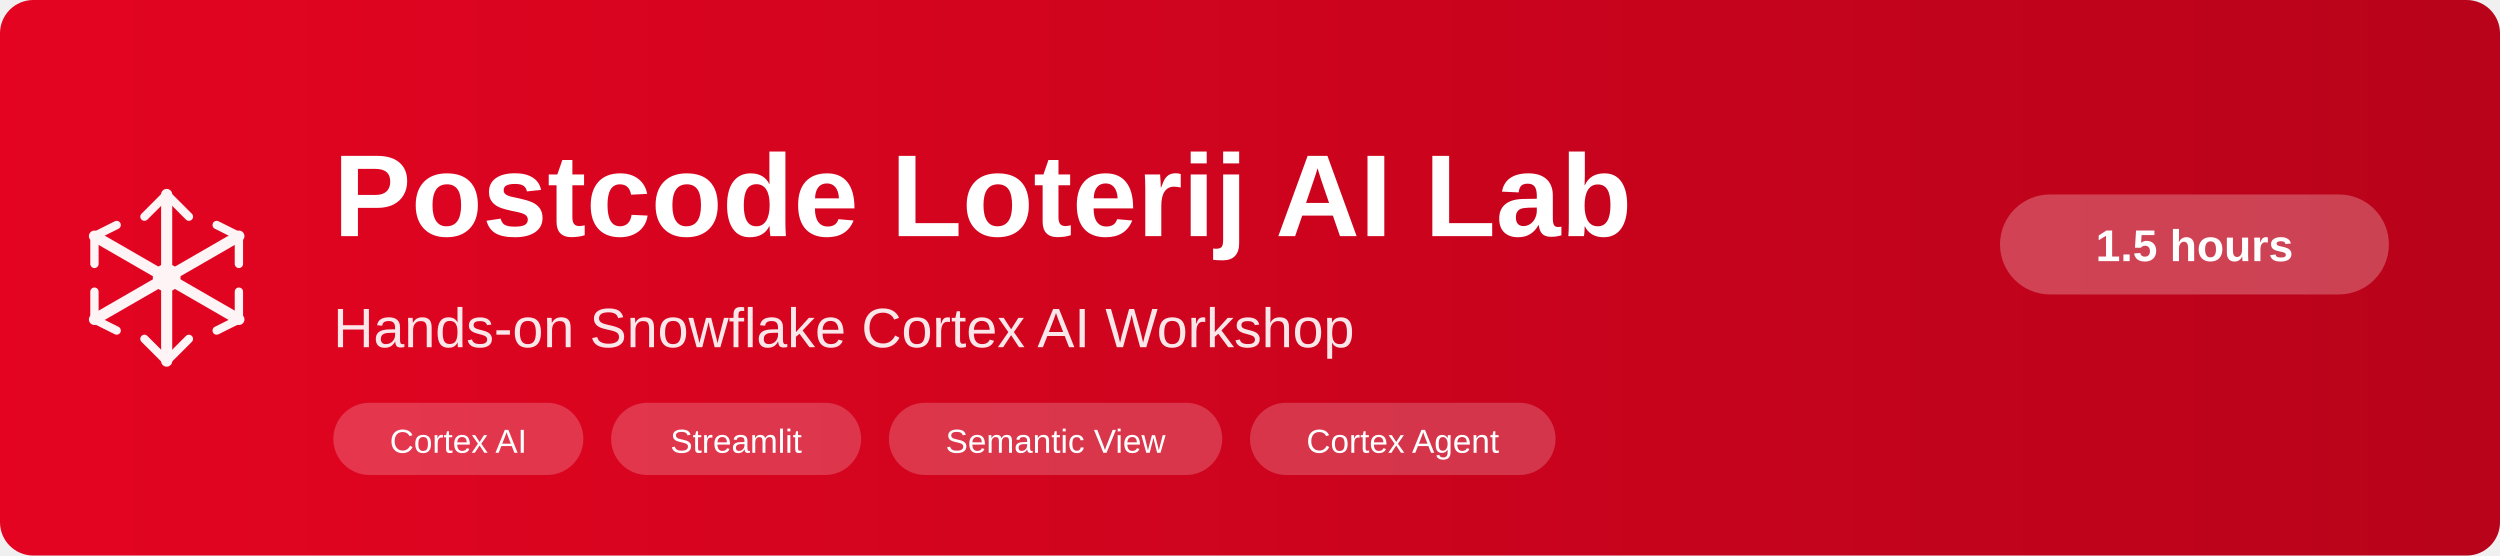
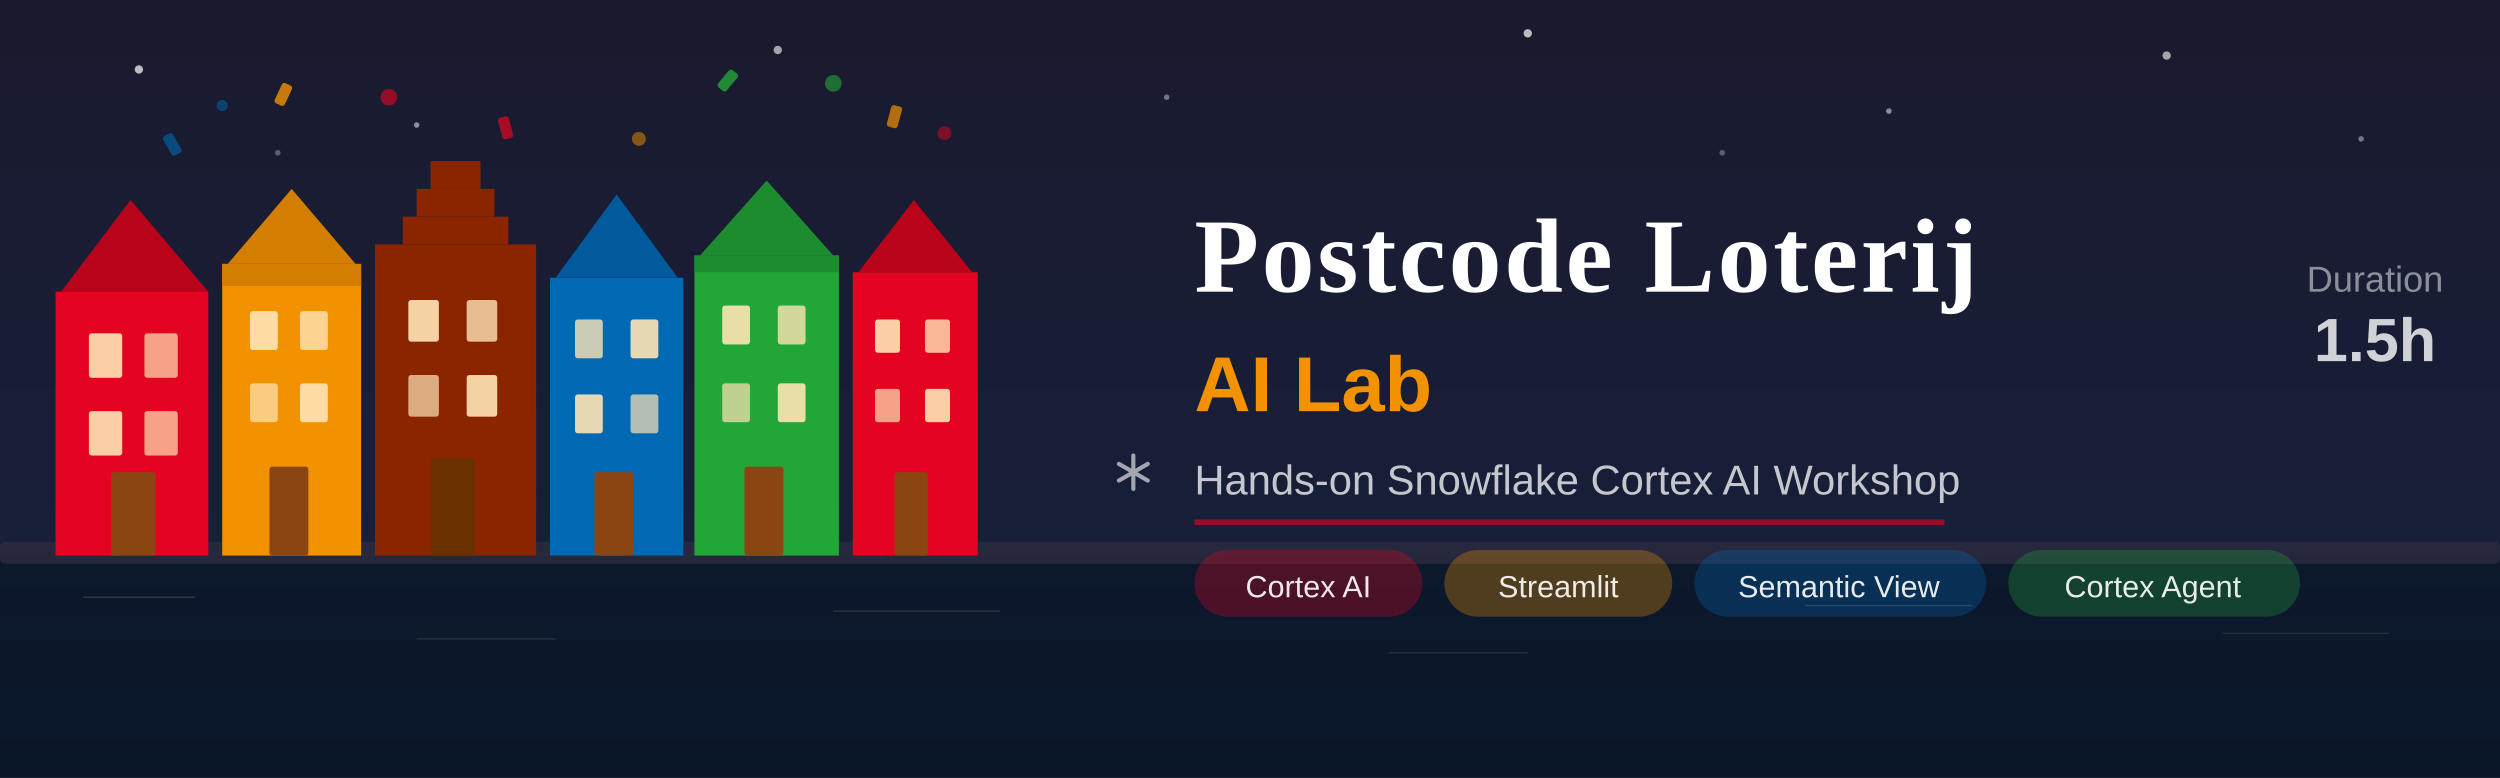
- <svg xmlns="http://www.w3.org/2000/svg" width="900" height="200" viewBox="0 0 900 200">
+ <svg xmlns="http://www.w3.org/2000/svg" width="900" height="280" viewBox="0 0 900 280">
  <defs>
-     <linearGradient id="bg" x1="0%" y1="0%" x2="100%" y2="0%">
-       <stop offset="0%" style="stop-color:#E40421;stop-opacity:1" />
-       <stop offset="100%" style="stop-color:#B8031A;stop-opacity:1" />
+     <linearGradient id="sky" x1="0%" y1="0%" x2="0%" y2="100%">
+       <stop offset="0%" style="stop-color:#1a1a2e;stop-opacity:1" />
+       <stop offset="100%" style="stop-color:#16213e;stop-opacity:1" />
+     </linearGradient>
+     <linearGradient id="water" x1="0%" y1="0%" x2="0%" y2="100%">
+       <stop offset="0%" style="stop-color:#0a1628;stop-opacity:0.8" />
+       <stop offset="100%" style="stop-color:#0a1628;stop-opacity:0.95" />
    </linearGradient>
  </defs>
-   <rect width="900" height="200" rx="12" fill="url(#bg)" />
-   <g transform="translate(60,100)" fill="white" opacity="0.95">
-     <line x1="0" y1="-30" x2="0" y2="30" stroke="white" stroke-width="4" stroke-linecap="round" />
-     <line x1="-26" y1="-15" x2="26" y2="15" stroke="white" stroke-width="4" stroke-linecap="round" />
-     <line x1="-26" y1="15" x2="26" y2="-15" stroke="white" stroke-width="4" stroke-linecap="round" />
-     <line x1="0" y1="-30" x2="-8" y2="-22" stroke="white" stroke-width="3" stroke-linecap="round" />
-     <line x1="0" y1="-30" x2="8" y2="-22" stroke="white" stroke-width="3" stroke-linecap="round" />
-     <line x1="0" y1="30" x2="-8" y2="22" stroke="white" stroke-width="3" stroke-linecap="round" />
-     <line x1="0" y1="30" x2="8" y2="22" stroke="white" stroke-width="3" stroke-linecap="round" />
-     <line x1="-26" y1="-15" x2="-26" y2="-5" stroke="white" stroke-width="3" stroke-linecap="round" />
-     <line x1="-26" y1="-15" x2="-18" y2="-19" stroke="white" stroke-width="3" stroke-linecap="round" />
-     <line x1="26" y1="15" x2="26" y2="5" stroke="white" stroke-width="3" stroke-linecap="round" />
-     <line x1="26" y1="15" x2="18" y2="19" stroke="white" stroke-width="3" stroke-linecap="round" />
-     <line x1="-26" y1="15" x2="-26" y2="5" stroke="white" stroke-width="3" stroke-linecap="round" />
-     <line x1="-26" y1="15" x2="-18" y2="19" stroke="white" stroke-width="3" stroke-linecap="round" />
-     <line x1="26" y1="-15" x2="26" y2="-5" stroke="white" stroke-width="3" stroke-linecap="round" />
-     <line x1="26" y1="-15" x2="18" y2="-19" stroke="white" stroke-width="3" stroke-linecap="round" />
-     <circle cx="0" cy="0" r="5" fill="white" />
+   <rect width="900" height="280" fill="url(#sky)" />
+   <circle cx="50" cy="25" r="1.5" fill="white" opacity="0.7" />
+   <circle cx="150" cy="45" r="1" fill="white" opacity="0.5" />
+   <circle cx="280" cy="18" r="1.5" fill="white" opacity="0.6" />
+   <circle cx="420" cy="35" r="1" fill="white" opacity="0.4" />
+   <circle cx="550" cy="12" r="1.5" fill="white" opacity="0.7" />
+   <circle cx="680" cy="40" r="1" fill="white" opacity="0.5" />
+   <circle cx="780" cy="20" r="1.5" fill="white" opacity="0.6" />
+   <circle cx="850" cy="50" r="1" fill="white" opacity="0.4" />
+   <circle cx="100" cy="55" r="1" fill="white" opacity="0.3" />
+   <circle cx="620" cy="55" r="1" fill="white" opacity="0.3" />
+   <rect x="0" y="200" width="900" height="80" fill="url(#water)" />
+   <line x1="30" y1="215" x2="70" y2="215" stroke="white" stroke-width="0.5" opacity="0.15" />
+   <line x1="150" y1="230" x2="200" y2="230" stroke="white" stroke-width="0.5" opacity="0.1" />
+   <line x1="300" y1="220" x2="360" y2="220" stroke="white" stroke-width="0.5" opacity="0.12" />
+   <line x1="500" y1="235" x2="550" y2="235" stroke="white" stroke-width="0.5" opacity="0.1" />
+   <line x1="650" y1="218" x2="710" y2="218" stroke="white" stroke-width="0.5" opacity="0.15" />
+   <line x1="800" y1="228" x2="860" y2="228" stroke="white" stroke-width="0.5" opacity="0.1" />
+   <rect x="0" y="195" width="900" height="8" rx="2" fill="#2a2a3e" opacity="0.8" />
+   <rect x="20" y="105" width="55" height="95" fill="#E40421" />
+   <polygon points="22,105 47,72 75,105" fill="#B8031A" />
+   <rect x="32" y="120" width="12" height="16" rx="1" fill="#FFE4B5" opacity="0.9" />
+   <rect x="52" y="120" width="12" height="16" rx="1" fill="#FFE4B5" opacity="0.7" />
+   <rect x="32" y="148" width="12" height="16" rx="1" fill="#FFE4B5" opacity="0.9" />
+   <rect x="52" y="148" width="12" height="16" rx="1" fill="#FFE4B5" opacity="0.7" />
+   <rect x="40" y="170" width="16" height="30" rx="1" fill="#8B4513" />
+   <rect x="80" y="95" width="50" height="105" fill="#F39200" />
+   <rect x="80" y="95" width="50" height="8" fill="#D47E00" />
+   <polygon points="82,95 105,68 128,95" fill="#D47E00" />
+   <rect x="90" y="112" width="10" height="14" rx="1" fill="#FFE4B5" opacity="0.9" />
+   <rect x="108" y="112" width="10" height="14" rx="1" fill="#FFE4B5" opacity="0.8" />
+   <rect x="90" y="138" width="10" height="14" rx="1" fill="#FFE4B5" opacity="0.7" />
+   <rect x="108" y="138" width="10" height="14" rx="1" fill="#FFE4B5" opacity="0.9" />
+   <rect x="97" y="168" width="14" height="32" rx="1" fill="#8B4513" />
+   <rect x="135" y="88" width="58" height="112" fill="#8B2500" />
+   <rect x="145" y="78" width="38" height="10" fill="#8B2500" />
+   <rect x="150" y="68" width="28" height="10" fill="#8B2500" />
+   <rect x="155" y="58" width="18" height="10" fill="#8B2500" />
+   <rect x="147" y="108" width="11" height="15" rx="1" fill="#FFE4B5" opacity="0.9" />
+   <rect x="168" y="108" width="11" height="15" rx="1" fill="#FFE4B5" opacity="0.8" />
+   <rect x="147" y="135" width="11" height="15" rx="1" fill="#FFE4B5" opacity="0.7" />
+   <rect x="168" y="135" width="11" height="15" rx="1" fill="#FFE4B5" opacity="0.9" />
+   <rect x="155" y="165" width="16" height="35" rx="1" fill="#6B3000" />
+   <rect x="198" y="100" width="48" height="100" fill="#0069B4" />
+   <polygon points="200,100 222,70 244,100" fill="#005A9C" />
+   <rect x="207" y="115" width="10" height="14" rx="1" fill="#FFE4B5" opacity="0.8" />
+   <rect x="227" y="115" width="10" height="14" rx="1" fill="#FFE4B5" opacity="0.9" />
+   <rect x="207" y="142" width="10" height="14" rx="1" fill="#FFE4B5" opacity="0.9" />
+   <rect x="227" y="142" width="10" height="14" rx="1" fill="#FFE4B5" opacity="0.7" />
+   <rect x="214" y="170" width="14" height="30" rx="1" fill="#8B4513" />
+   <rect x="250" y="92" width="52" height="108" fill="#23A638" />
+   <rect x="250" y="92" width="52" height="6" fill="#1D8C2F" />
+   <polygon points="252,92 276,65 300,92" fill="#1D8C2F" />
+   <rect x="260" y="110" width="10" height="14" rx="1" fill="#FFE4B5" opacity="0.9" />
+   <rect x="280" y="110" width="10" height="14" rx="1" fill="#FFE4B5" opacity="0.8" />
+   <rect x="260" y="138" width="10" height="14" rx="1" fill="#FFE4B5" opacity="0.7" />
+   <rect x="280" y="138" width="10" height="14" rx="1" fill="#FFE4B5" opacity="0.9" />
+   <rect x="268" y="168" width="14" height="32" rx="1" fill="#8B4513" />
+   <rect x="307" y="98" width="45" height="102" fill="#E40421" />
+   <polygon points="309,98 329,72 350,98" fill="#B8031A" />
+   <rect x="315" y="115" width="9" height="12" rx="1" fill="#FFE4B5" opacity="0.9" />
+   <rect x="333" y="115" width="9" height="12" rx="1" fill="#FFE4B5" opacity="0.8" />
+   <rect x="315" y="140" width="9" height="12" rx="1" fill="#FFE4B5" opacity="0.7" />
+   <rect x="333" y="140" width="9" height="12" rx="1" fill="#FFE4B5" opacity="0.9" />
+   <rect x="322" y="170" width="12" height="30" rx="1" fill="#8B4513" />
+   <rect x="100" y="30" width="4" height="8" rx="1" fill="#F39200" opacity="0.8" transform="rotate(25 102 34)" />
+   <rect x="180" y="42" width="4" height="8" rx="1" fill="#E40421" opacity="0.7" transform="rotate(-15 182 46)" />
+   <rect x="260" y="25" width="4" height="8" rx="1" fill="#23A638" opacity="0.8" transform="rotate(40 262 29)" />
+   <rect x="60" y="48" width="4" height="8" rx="1" fill="#0069B4" opacity="0.6" transform="rotate(-30 62 52)" />
+   <rect x="320" y="38" width="4" height="8" rx="1" fill="#F39200" opacity="0.7" transform="rotate(15 322 42)" />
+   <circle cx="140" cy="35" r="3" fill="#E40421" opacity="0.6" />
+   <circle cx="230" cy="50" r="2.5" fill="#F39200" opacity="0.5" />
+   <circle cx="300" cy="30" r="3" fill="#23A638" opacity="0.6" />
+   <circle cx="80" cy="38" r="2" fill="#0069B4" opacity="0.5" />
+   <circle cx="340" cy="48" r="2.5" fill="#E40421" opacity="0.5" />
+   <text x="430" y="105" font-family="Georgia, 'Times New Roman', serif" font-size="38" font-weight="bold" fill="white" letter-spacing="1">Postcode Loterij</text>
+   <text x="430" y="148" font-family="Arial, Helvetica, sans-serif" font-size="28" fill="#F39200" font-weight="bold">AI Lab</text>
+   <text x="430" y="178" font-family="Arial, Helvetica, sans-serif" font-size="15" fill="white" opacity="0.75">Hands-on Snowflake Cortex AI Workshop</text>
+   <g transform="translate(408, 170)" fill="white" opacity="0.6">
+     <line x1="0" y1="-6" x2="0" y2="6" stroke="white" stroke-width="1.5" stroke-linecap="round" />
+     <line x1="-5.2" y1="-3" x2="5.2" y2="3" stroke="white" stroke-width="1.5" stroke-linecap="round" />
+     <line x1="-5.2" y1="3" x2="5.2" y2="-3" stroke="white" stroke-width="1.5" stroke-linecap="round" />
  </g>
-   <text x="120" y="85" font-family="Arial, Helvetica, sans-serif" font-size="42" font-weight="bold" fill="white">Postcode Loterij AI Lab</text>
-   <text x="120" y="125" font-family="Arial, Helvetica, sans-serif" font-size="20" fill="white" opacity="0.9">Hands-on Snowflake Cortex AI Workshop</text>
-   <rect x="120" y="145" width="90" height="26" rx="13" fill="white" opacity="0.2" />
-   <text x="165" y="163" font-family="Arial, Helvetica, sans-serif" font-size="12" fill="white" text-anchor="middle">Cortex AI</text>
-   <rect x="220" y="145" width="90" height="26" rx="13" fill="white" opacity="0.2" />
-   <text x="265" y="163" font-family="Arial, Helvetica, sans-serif" font-size="12" fill="white" text-anchor="middle">Streamlit</text>
-   <rect x="320" y="145" width="120" height="26" rx="13" fill="white" opacity="0.2" />
-   <text x="380" y="163" font-family="Arial, Helvetica, sans-serif" font-size="12" fill="white" text-anchor="middle">Semantic View</text>
-   <rect x="450" y="145" width="110" height="26" rx="13" fill="white" opacity="0.2" />
-   <text x="505" y="163" font-family="Arial, Helvetica, sans-serif" font-size="12" fill="white" text-anchor="middle">Cortex Agent</text>
-   <rect x="720" y="70" width="140" height="36" rx="18" fill="white" opacity="0.25" />
-   <text x="790" y="94" font-family="Arial, Helvetica, sans-serif" font-size="16" fill="white" text-anchor="middle" font-weight="bold">1.5 hours</text>
+   <line x1="430" y1="188" x2="700" y2="188" stroke="#E40421" stroke-width="2" opacity="0.6" />
+   <rect x="430" y="198" width="82" height="24" rx="12" fill="#E40421" opacity="0.3" />
+   <text x="471" y="215" font-family="Arial, Helvetica, sans-serif" font-size="11" fill="white" text-anchor="middle" opacity="0.9">Cortex AI</text>
+   <rect x="520" y="198" width="82" height="24" rx="12" fill="#F39200" opacity="0.3" />
+   <text x="561" y="215" font-family="Arial, Helvetica, sans-serif" font-size="11" fill="white" text-anchor="middle" opacity="0.9">Streamlit</text>
+   <rect x="610" y="198" width="105" height="24" rx="12" fill="#0069B4" opacity="0.3" />
+   <text x="662" y="215" font-family="Arial, Helvetica, sans-serif" font-size="11" fill="white" text-anchor="middle" opacity="0.9">Semantic View</text>
+   <rect x="723" y="198" width="105" height="24" rx="12" fill="#23A638" opacity="0.3" />
+   <text x="775" y="215" font-family="Arial, Helvetica, sans-serif" font-size="11" fill="white" text-anchor="middle" opacity="0.9">Cortex Agent</text>
+   <text x="855" y="105" font-family="Arial, Helvetica, sans-serif" font-size="13" fill="white" text-anchor="middle" opacity="0.5">Duration</text>
+   <text x="855" y="130" font-family="Arial, Helvetica, sans-serif" font-size="22" fill="white" text-anchor="middle" font-weight="bold" opacity="0.8">1.5h</text>
</svg>
